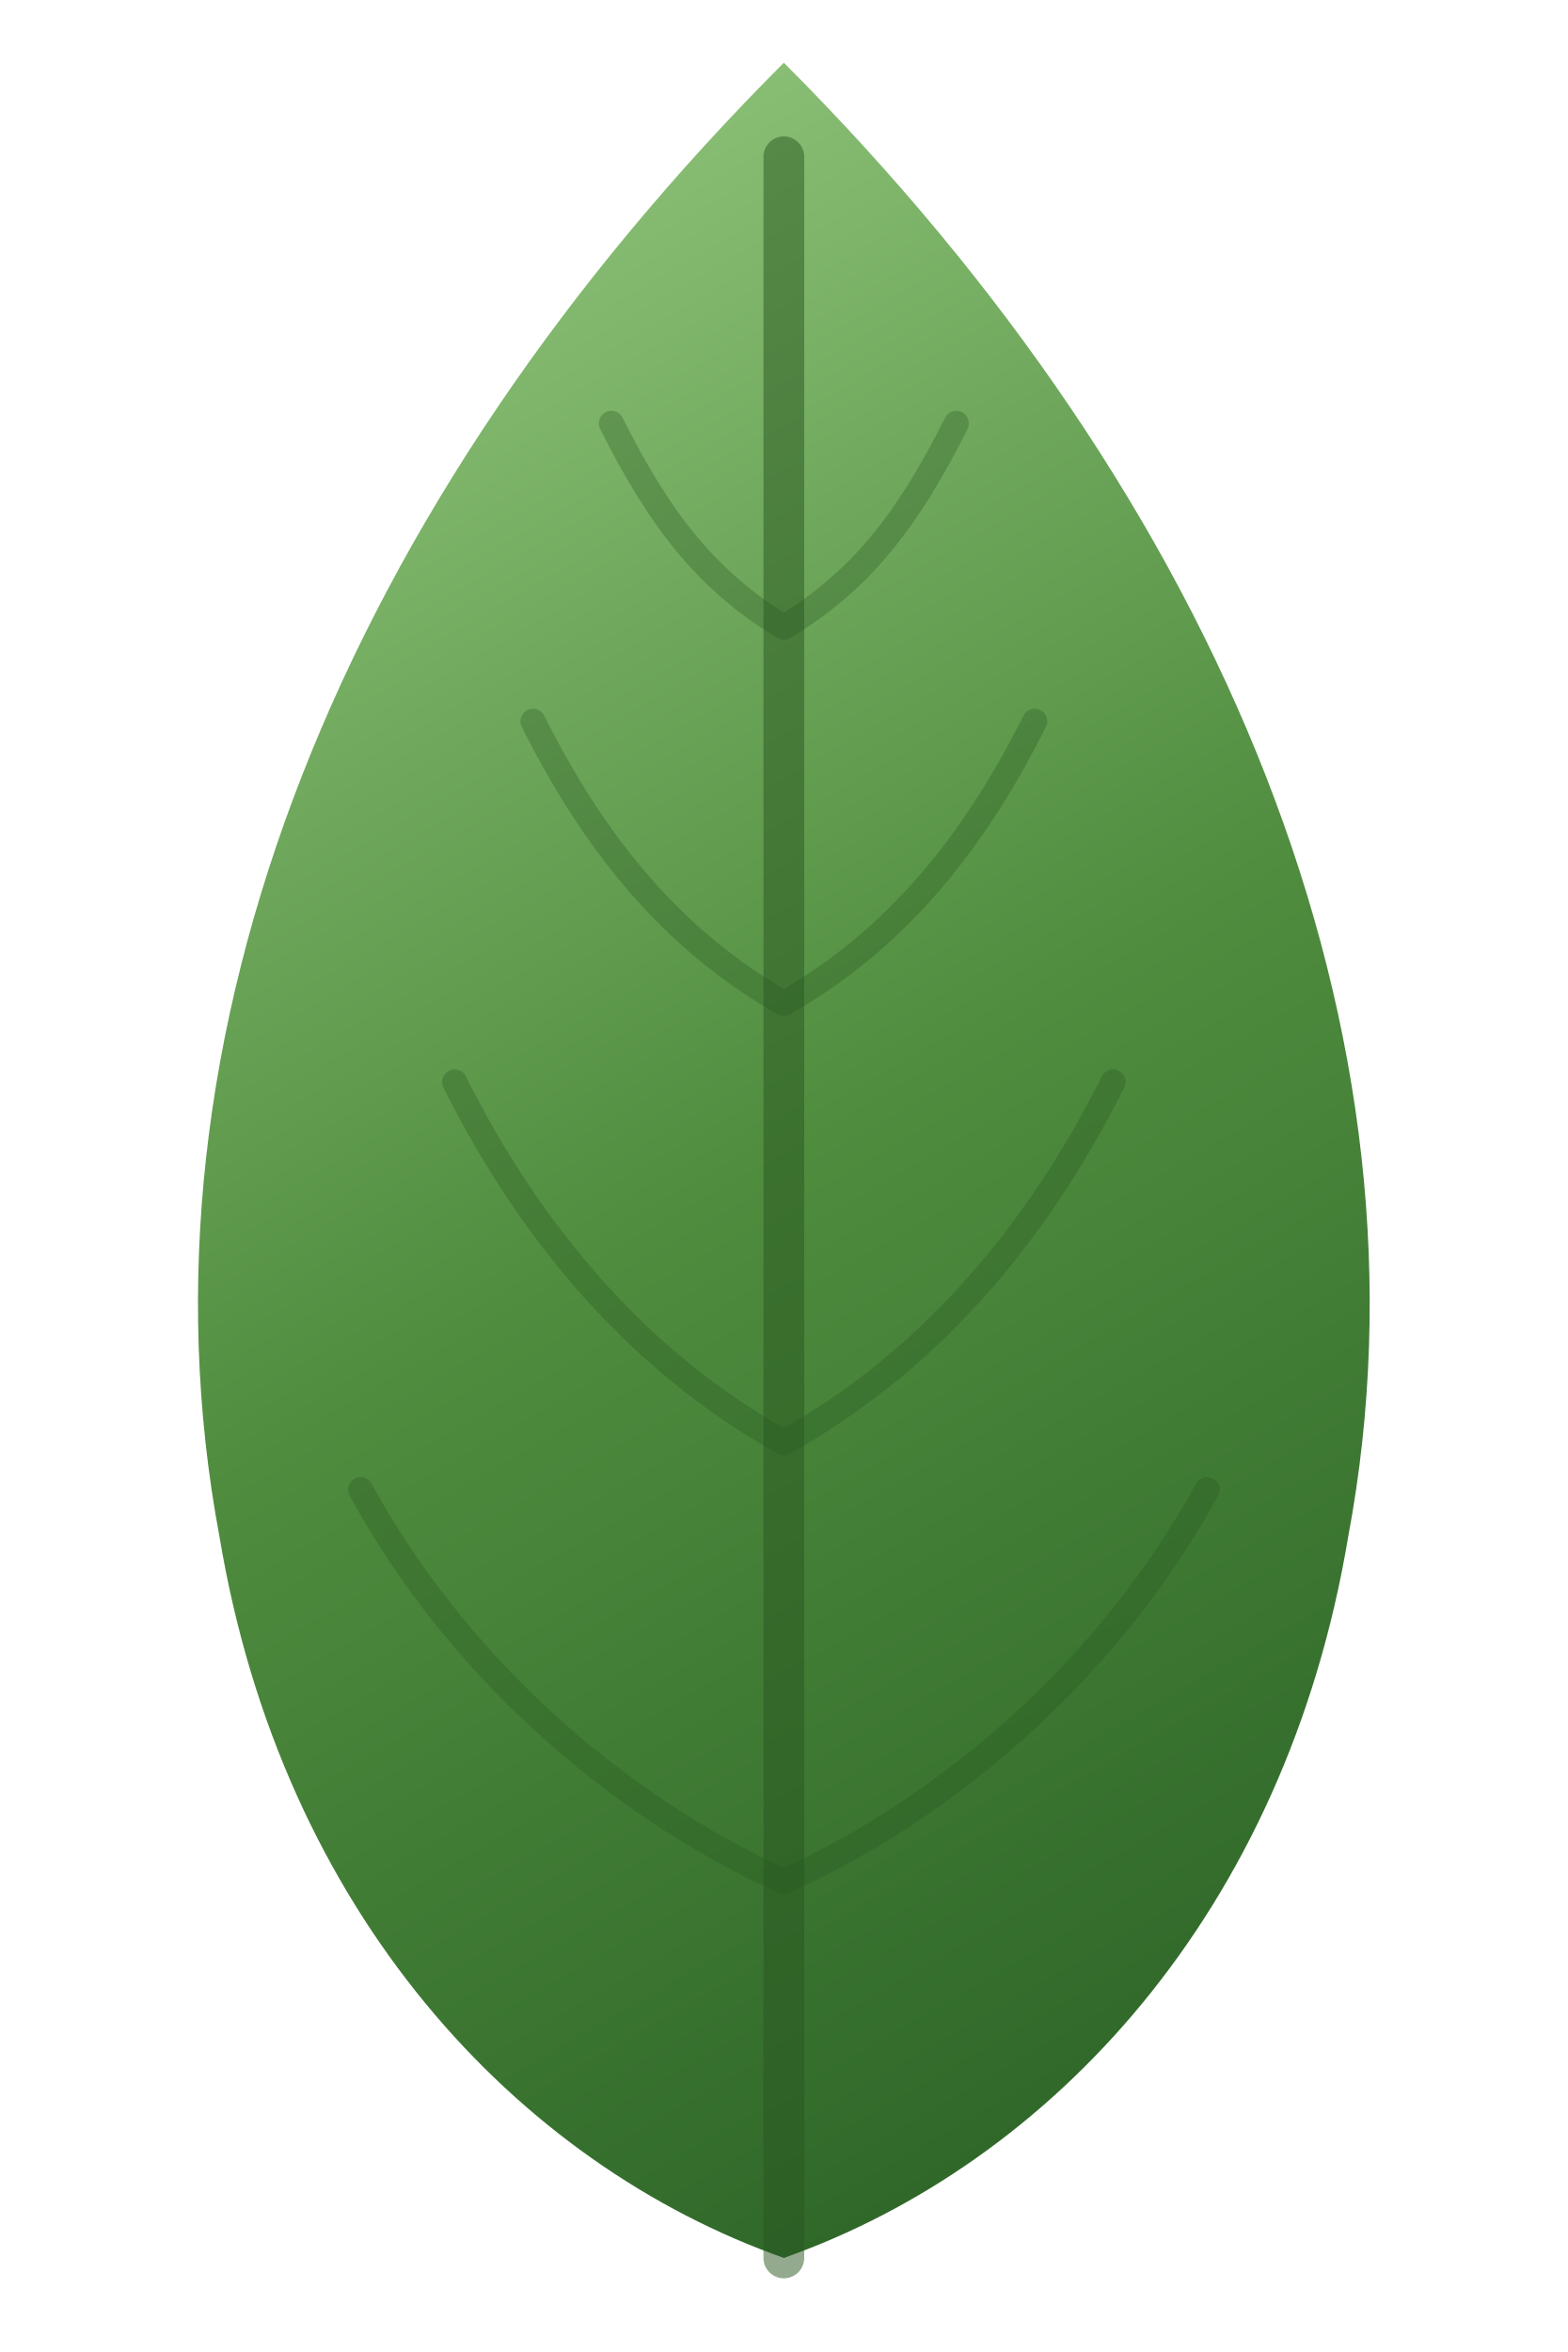
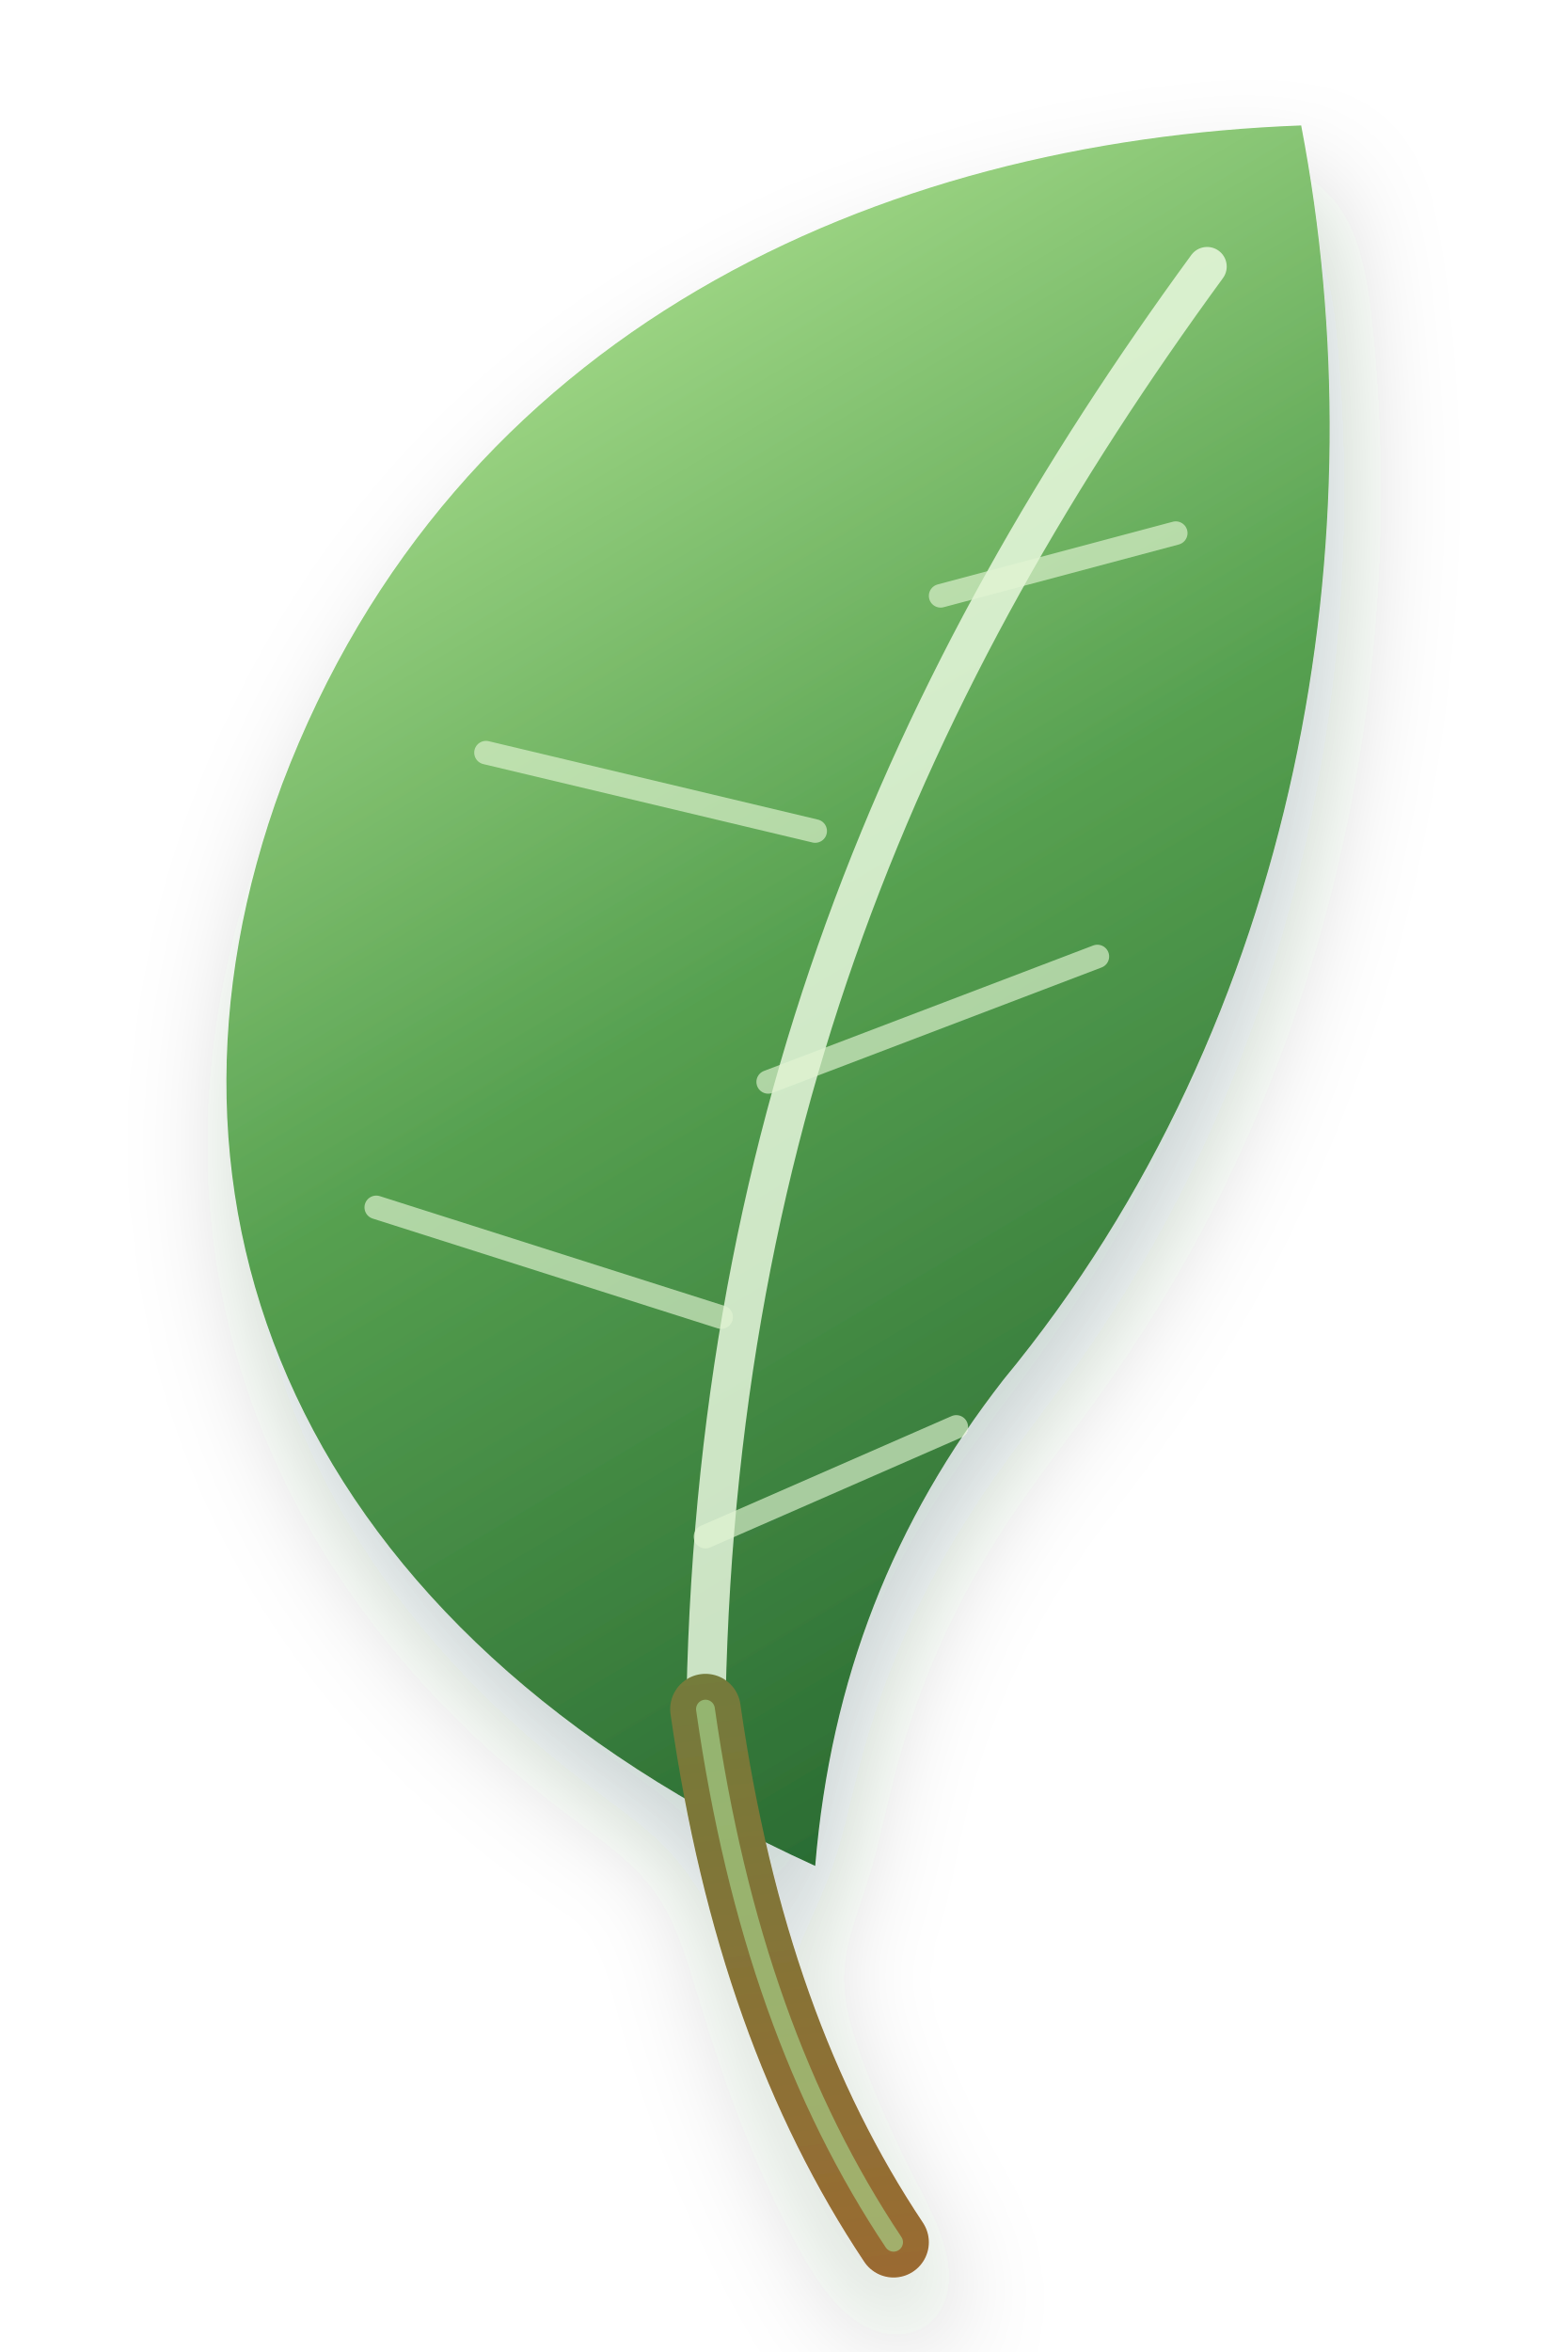
<svg xmlns="http://www.w3.org/2000/svg" viewBox="0 0 100 150" fill="none">
  <defs>
-     <linearGradient id="ls1" x1="18" y1="14" x2="86" y2="132" gradientUnits="userSpaceOnUse">
-       <stop stop-color="#8FC47A" />
-       <stop offset=".5" stop-color="#4F8C3E" />
-       <stop offset="1" stop-color="#2C6427" />
+     <linearGradient id="kb-decor-single-leaf" x1="15" y1="12" x2="88" y2="135" gradientUnits="userSpaceOnUse">
+       <stop offset="0%" stop-color="#BDED9B" />
+       <stop offset="42%" stop-color="#56A050" />
+       <stop offset="80%" stop-color="#286931" />
+       <stop offset="100%" stop-color="#15421C" />
    </linearGradient>
+     <linearGradient id="kb-decor-single-stem" x1="48" y1="68" x2="57" y2="145" gradientUnits="userSpaceOnUse">
+       <stop offset="0%" stop-color="#4E8A43" />
+       <stop offset="100%" stop-color="#9A6B32" />
+     </linearGradient>
+     <filter id="kb-decor-single-shadow" x="-20%" y="-15%" width="150%" height="150%">
+       <feDropShadow dx="1" dy="4" stdDeviation="3.5" flood-color="#143B1D" flood-opacity="0.22" />
+     </filter>
  </defs>
-   <path d="M50 4C22 32 8 66 14 98c4 24 19 40 36 46 17-6 32-22 36-46 6-32-8-66-36-94Z" fill="url(#ls1)" />
-   <path d="M50 144V10" stroke="#27551F" stroke-width="2.6" stroke-linecap="round" opacity=".5" />
-   <path d="M50 120c-11-5-21-14-27-25M50 120c11-5 21-14 27-25M50 92c-9-5-16-13-21-23M50 92c9-5 16-13 21-23M50 64c-7-4-12-10-16-18M50 64c7-4 12-10 16-18M50 40c-5-3-8-7-11-13M50 40c5-3 8-7 11-13" stroke="#27551F" stroke-width="1.6" stroke-linecap="round" opacity=".32" />
+   <g filter="url(#kb-decor-single-shadow)">
+     <path d="M52 119C19 104 8 77 18 50 29 21 56 9 83 8c5 26 0 57-19 80-7 9-11 19-12 31Z" fill="url(#kb-decor-single-leaf)" />
+     <path d="M77 17C58 43 45 72 45 112" stroke="#F0FCE6" stroke-width="2.5" stroke-linecap="round" opacity="0.8" />
+     <path d="M60 38 75 34M52 53 31 48M49 69l21-8M46 84l-22-7M45 98l16-7" stroke="#E2F5D3" stroke-width="1.5" stroke-linecap="round" opacity="0.65" />
+     <path d="M45 109c2 14 6 25 12 34" stroke="url(#kb-decor-single-stem)" stroke-width="4.5" stroke-linecap="round" />
+     <path d="M45 109c2 14 6 25 12 34" stroke="#A8DC93" stroke-width="1.2" stroke-linecap="round" opacity="0.6" />
+   </g>
</svg>
